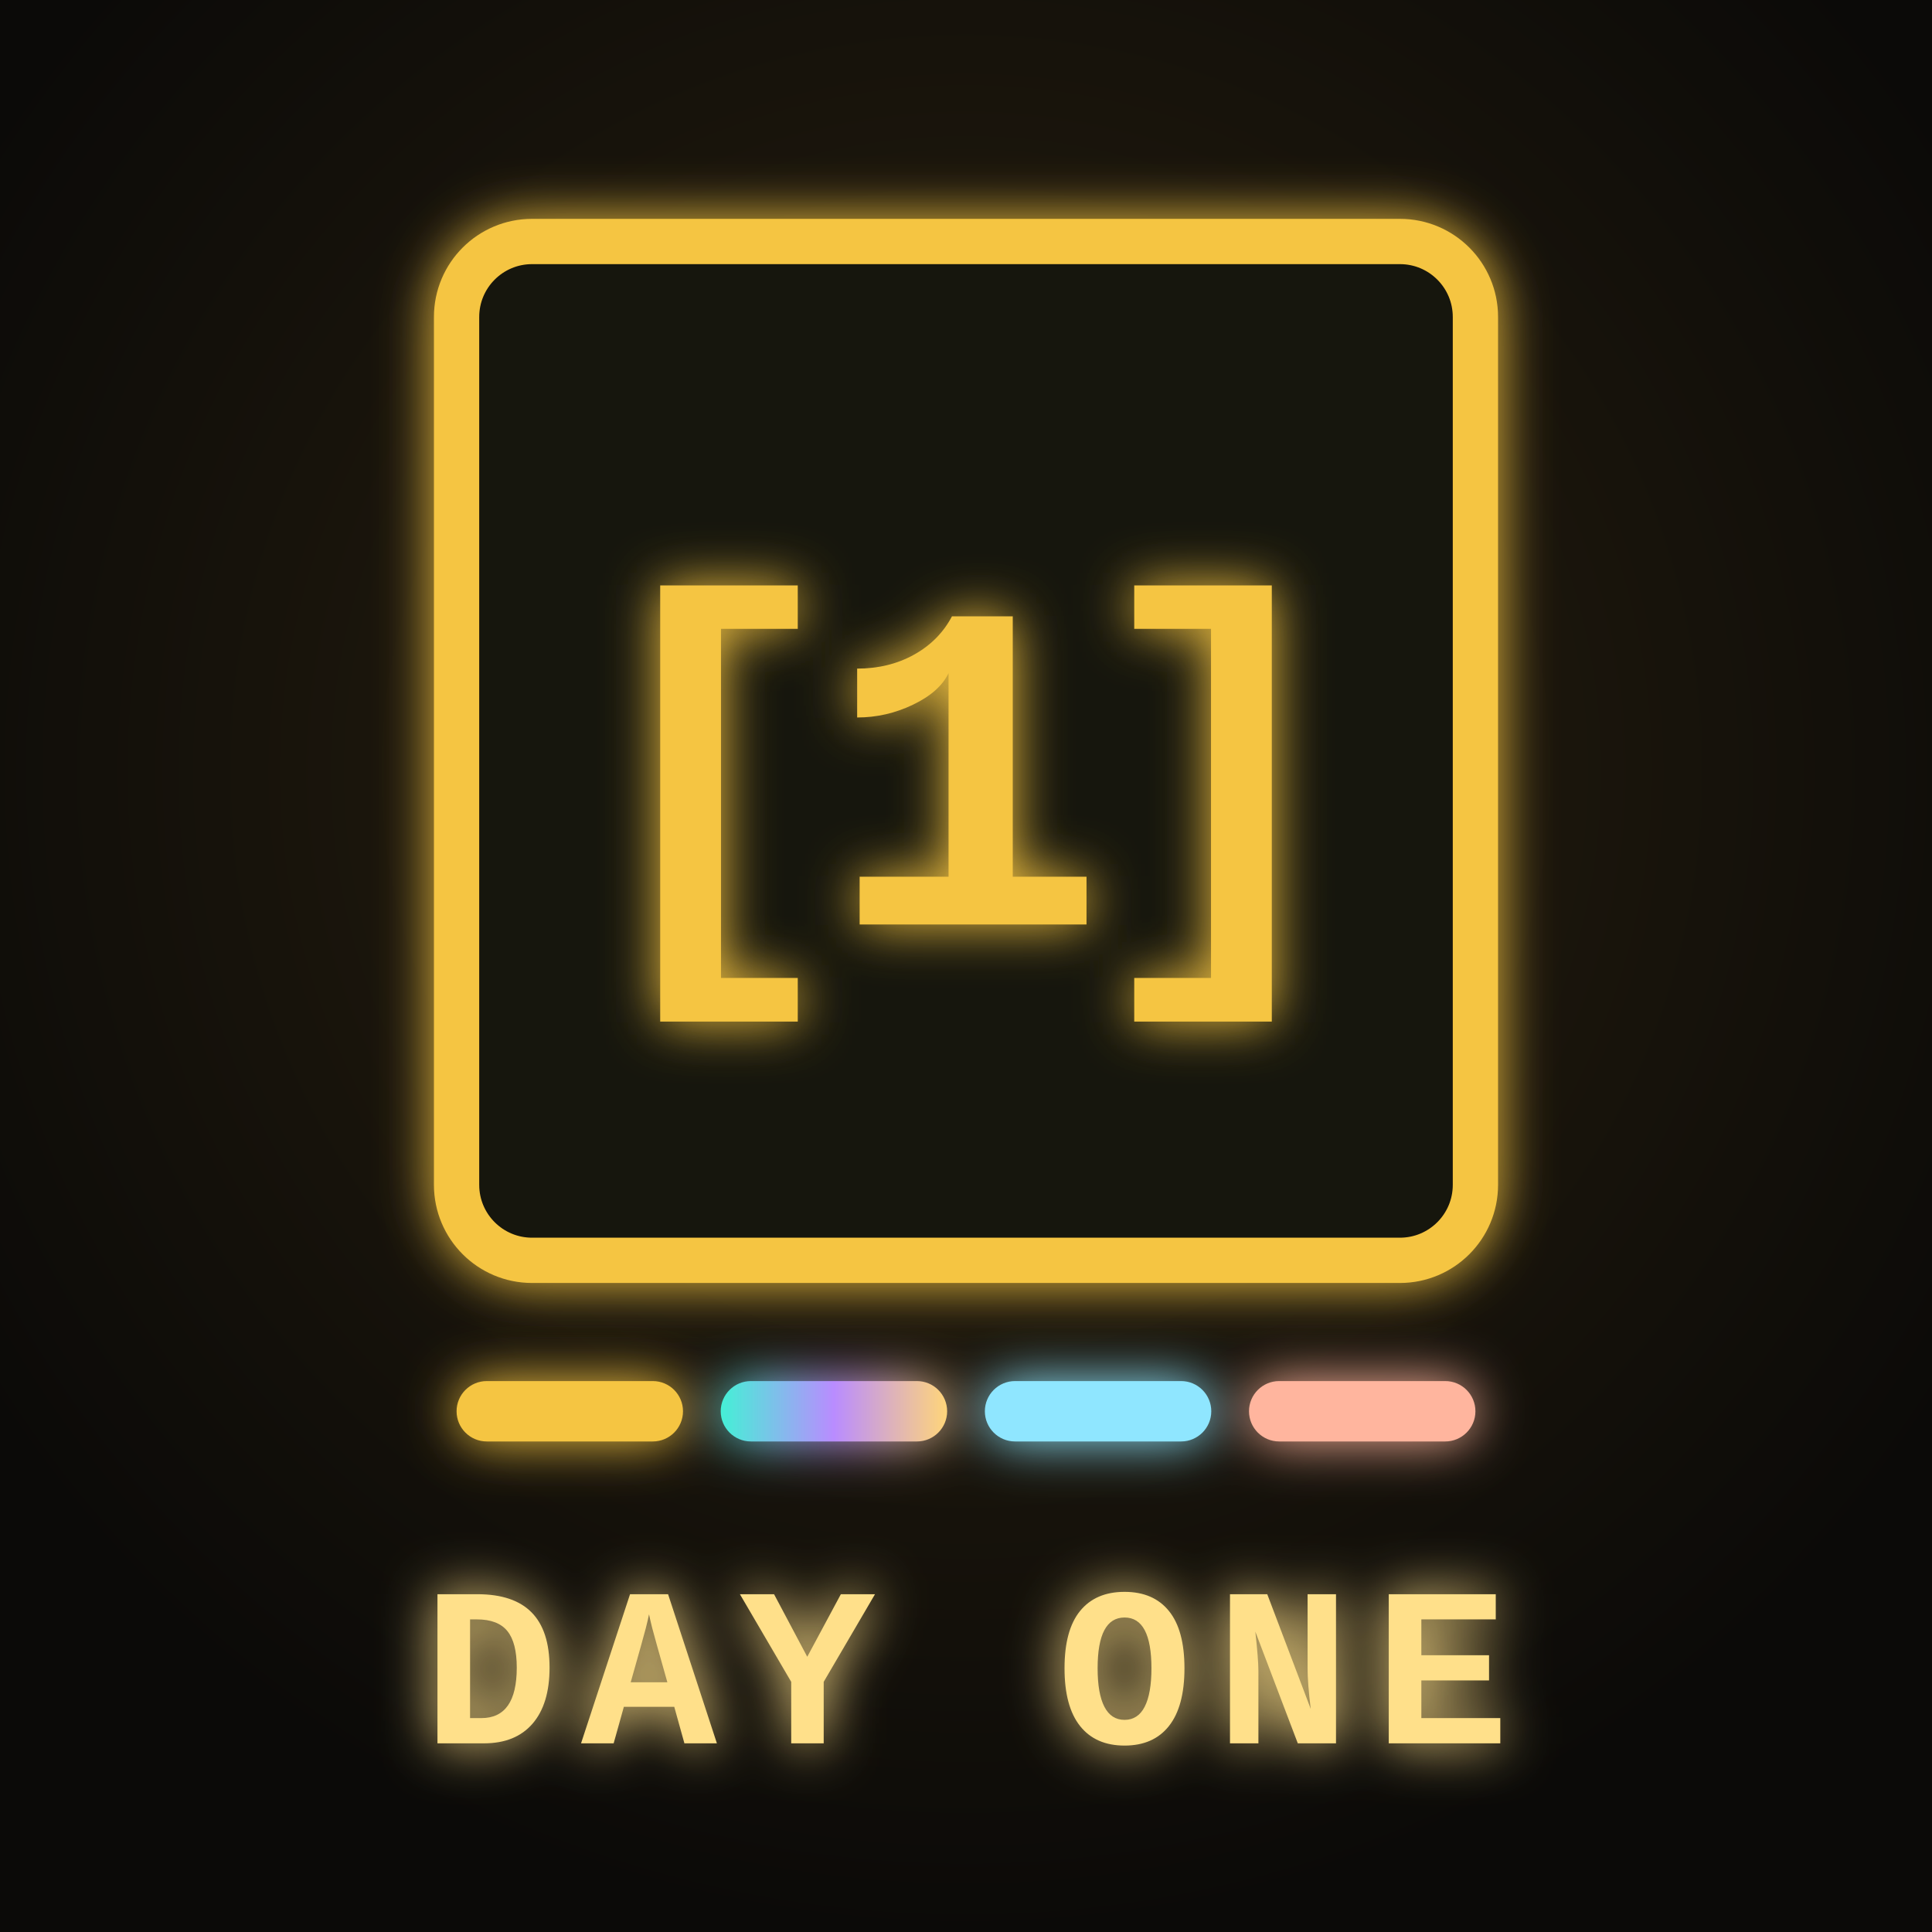
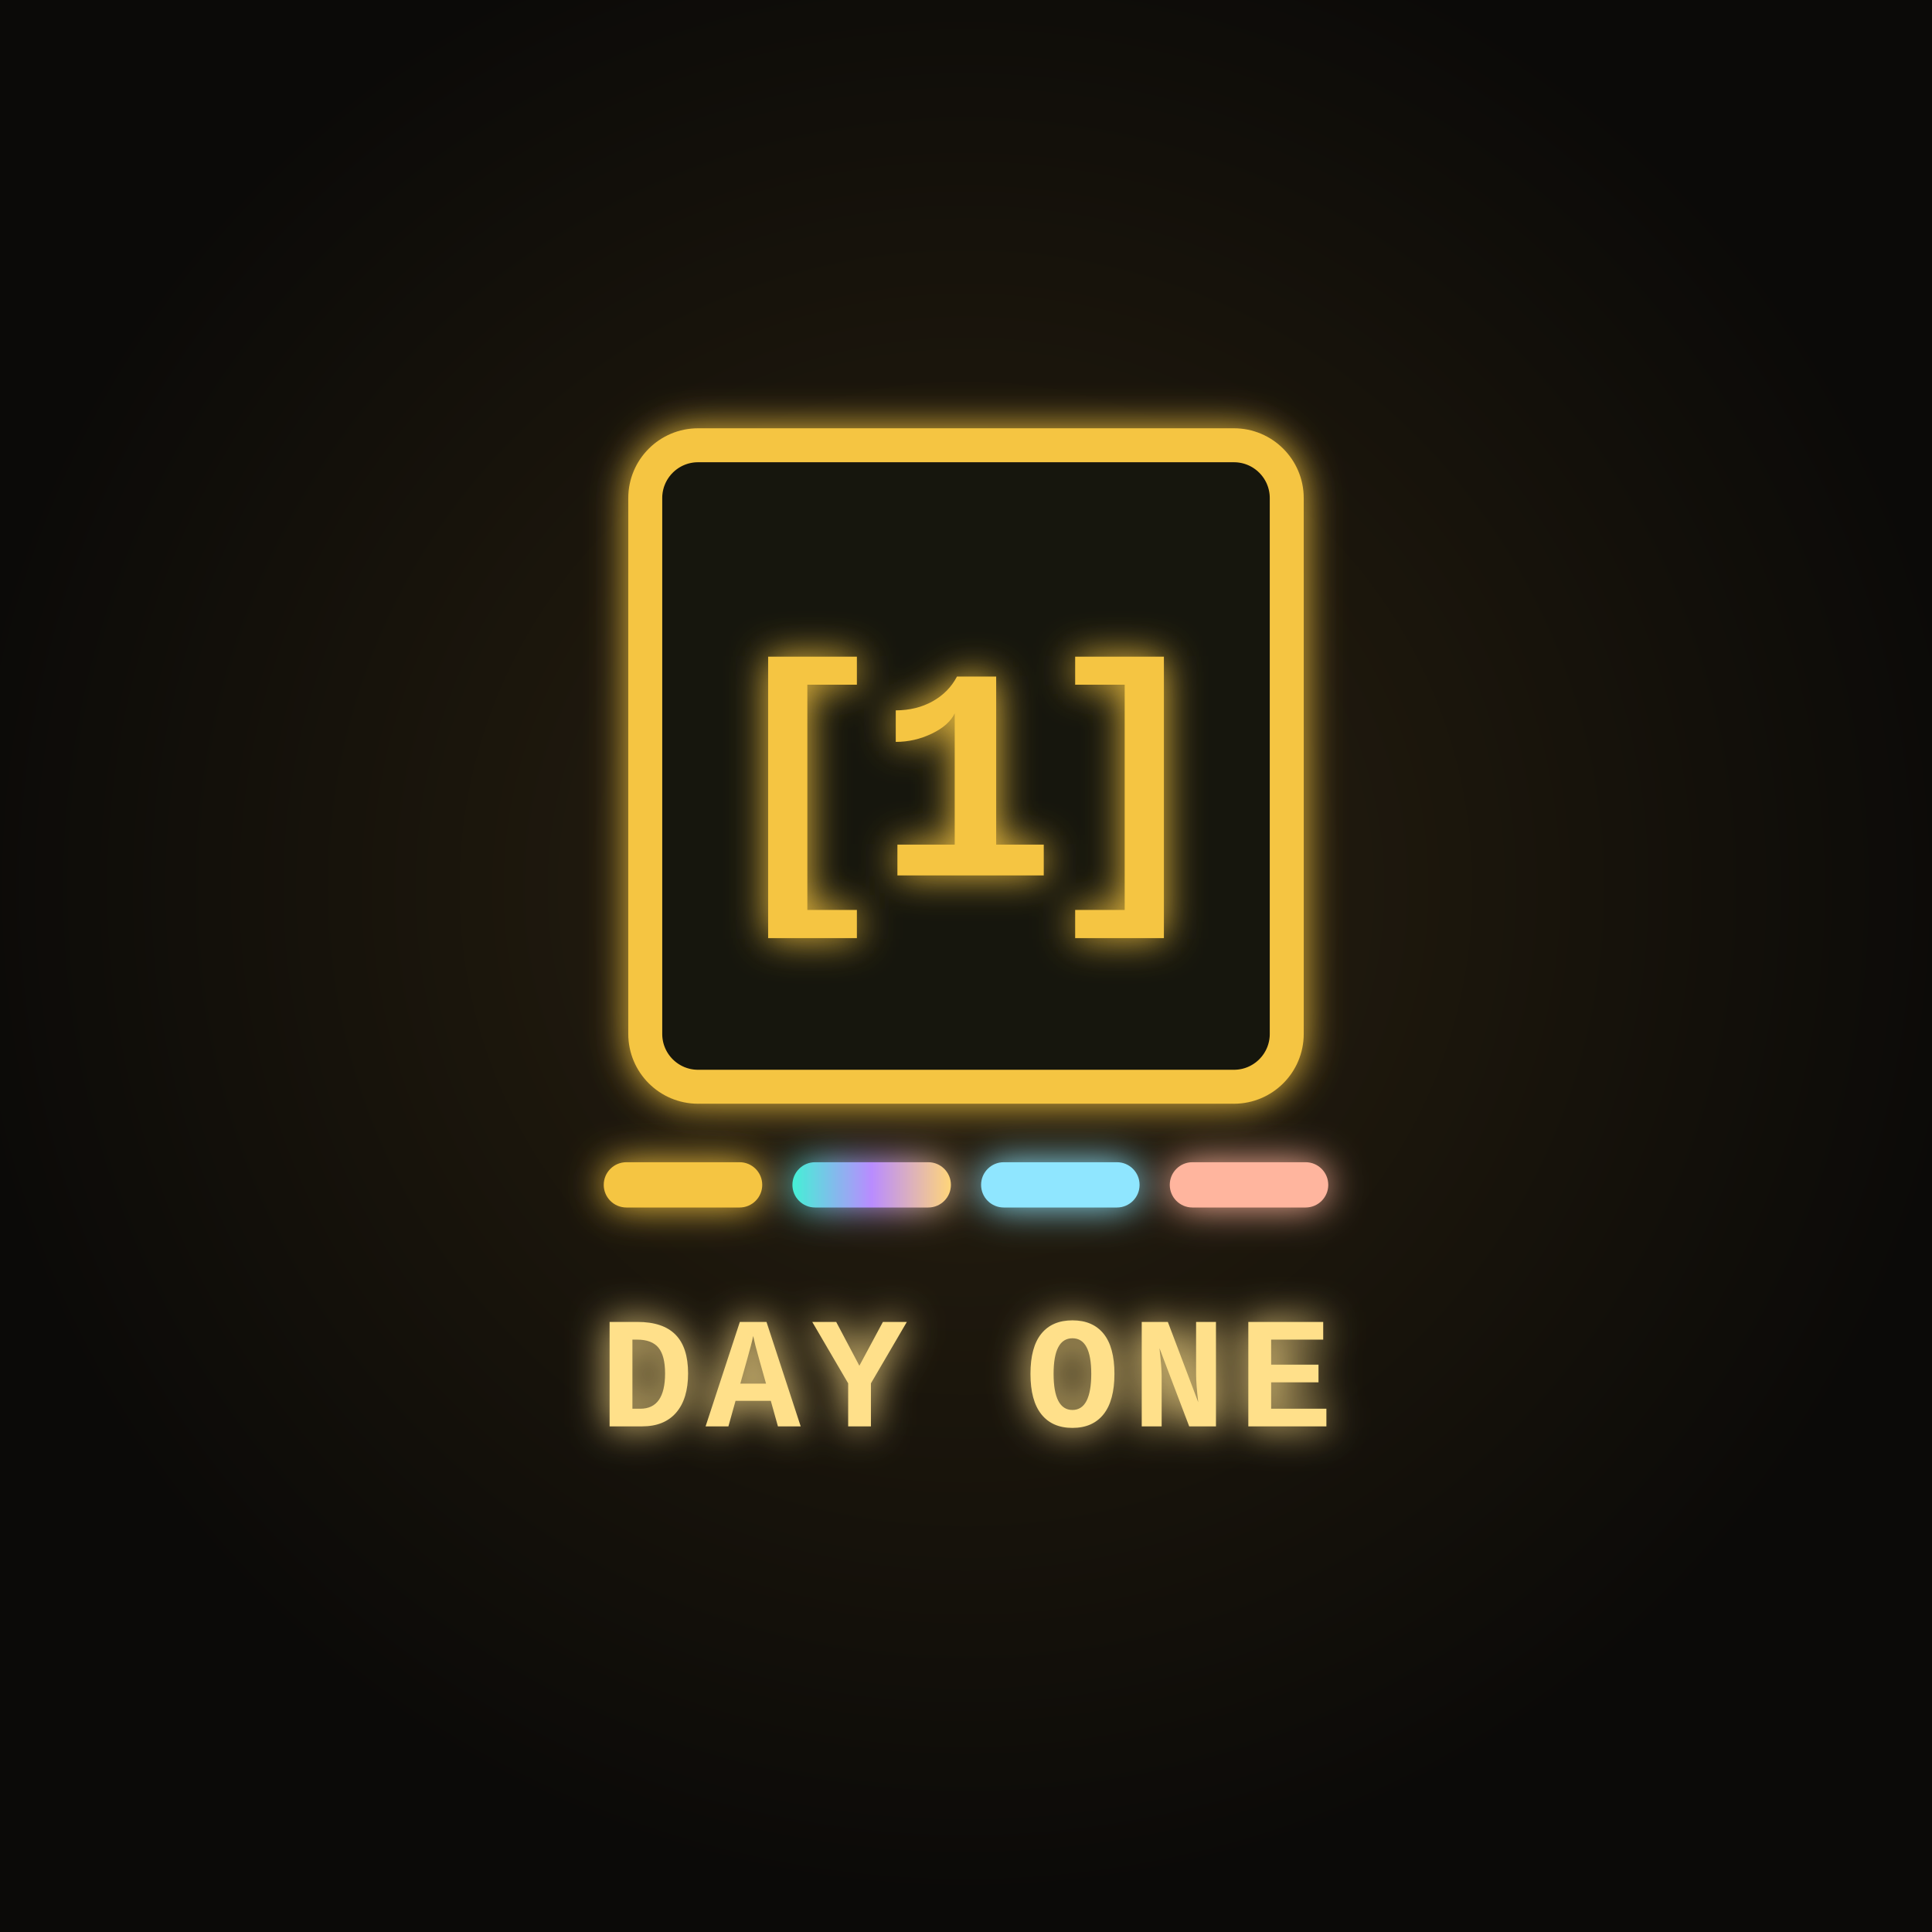
<svg xmlns="http://www.w3.org/2000/svg" viewBox="0 0 512 512" width="512" height="512">
  <defs>
    <filter id="glow" filterUnits="userSpaceOnUse" x="0" y="0" width="512" height="512">
-       <feGaussianBlur stdDeviation="7" result="b" />
+       <feGaussianBlur stdDeviation="5" result="b" />
      <feMerge>
        <feMergeNode in="b" />
        <feMergeNode in="SourceGraphic" />
      </feMerge>
    </filter>
-     <radialGradient id="warm" cx="50%" cy="40%" r="60%">
+     <radialGradient id="warm" cx="50%" cy="46%" r="52%">
      <stop offset="0" stop-color="#2a2110" />
      <stop offset="1" stop-color="#0b0a08" />
    </radialGradient>
    <linearGradient id="foil" x1="0" x2="1">
      <stop offset="0" stop-color="#45f0d6" />
      <stop offset="0.5" stop-color="#b98cff" />
      <stop offset="1" stop-color="#ffd57a" />
    </linearGradient>
  </defs>
  <rect width="512" height="512" fill="url(#warm)" />
-   <rect x="121" y="64" width="270" height="270" rx="20" fill="#17130a" stroke="#f5c542" stroke-width="12" filter="url(#glow)" />
-   <text x="256" y="245" text-anchor="middle" font-family="Courier New, Courier, monospace" font-weight="bold" font-size="124" letter-spacing="-8" fill="#f5c542" filter="url(#glow)">[1]</text>
+   <rect x="171" y="118" width="170" height="170" rx="14" fill="#17130a" stroke="#f5c542" stroke-width="9" filter="url(#glow)" />
+   <text x="256" y="232" text-anchor="middle" font-family="Courier New, Courier, monospace" font-weight="bold" font-size="80" letter-spacing="-5" fill="#f5c542" filter="url(#glow)">[1]</text>
  <g filter="url(#glow)">
-     <rect x="121" y="366" width="60" height="16" rx="8" fill="#f5c542" />
-     <rect x="191" y="366" width="60" height="16" rx="8" fill="url(#foil)" />
-     <rect x="261" y="366" width="60" height="16" rx="8" fill="#8fe6ff" />
-     <rect x="331" y="366" width="60" height="16" rx="8" fill="#ffb59e" />
+     <rect x="160" y="308" width="42" height="12" rx="6" fill="#f5c542" />
+     <rect x="210" y="308" width="42" height="12" rx="6" fill="url(#foil)" />
+     <rect x="260" y="308" width="42" height="12" rx="6" fill="#8fe6ff" />
+     <rect x="310" y="308" width="42" height="12" rx="6" fill="#ffb59e" />
  </g>
-   <text x="256" y="462" text-anchor="middle" font-family="Courier New, Courier, monospace" font-weight="bold" font-size="60" letter-spacing="6" fill="#ffe08a" filter="url(#glow)">DAY ONE</text>
+   <text x="256" y="378" text-anchor="middle" font-family="Courier New, Courier, monospace" font-weight="bold" font-size="42" letter-spacing="3" fill="#ffe08a" filter="url(#glow)">DAY ONE</text>
</svg>
